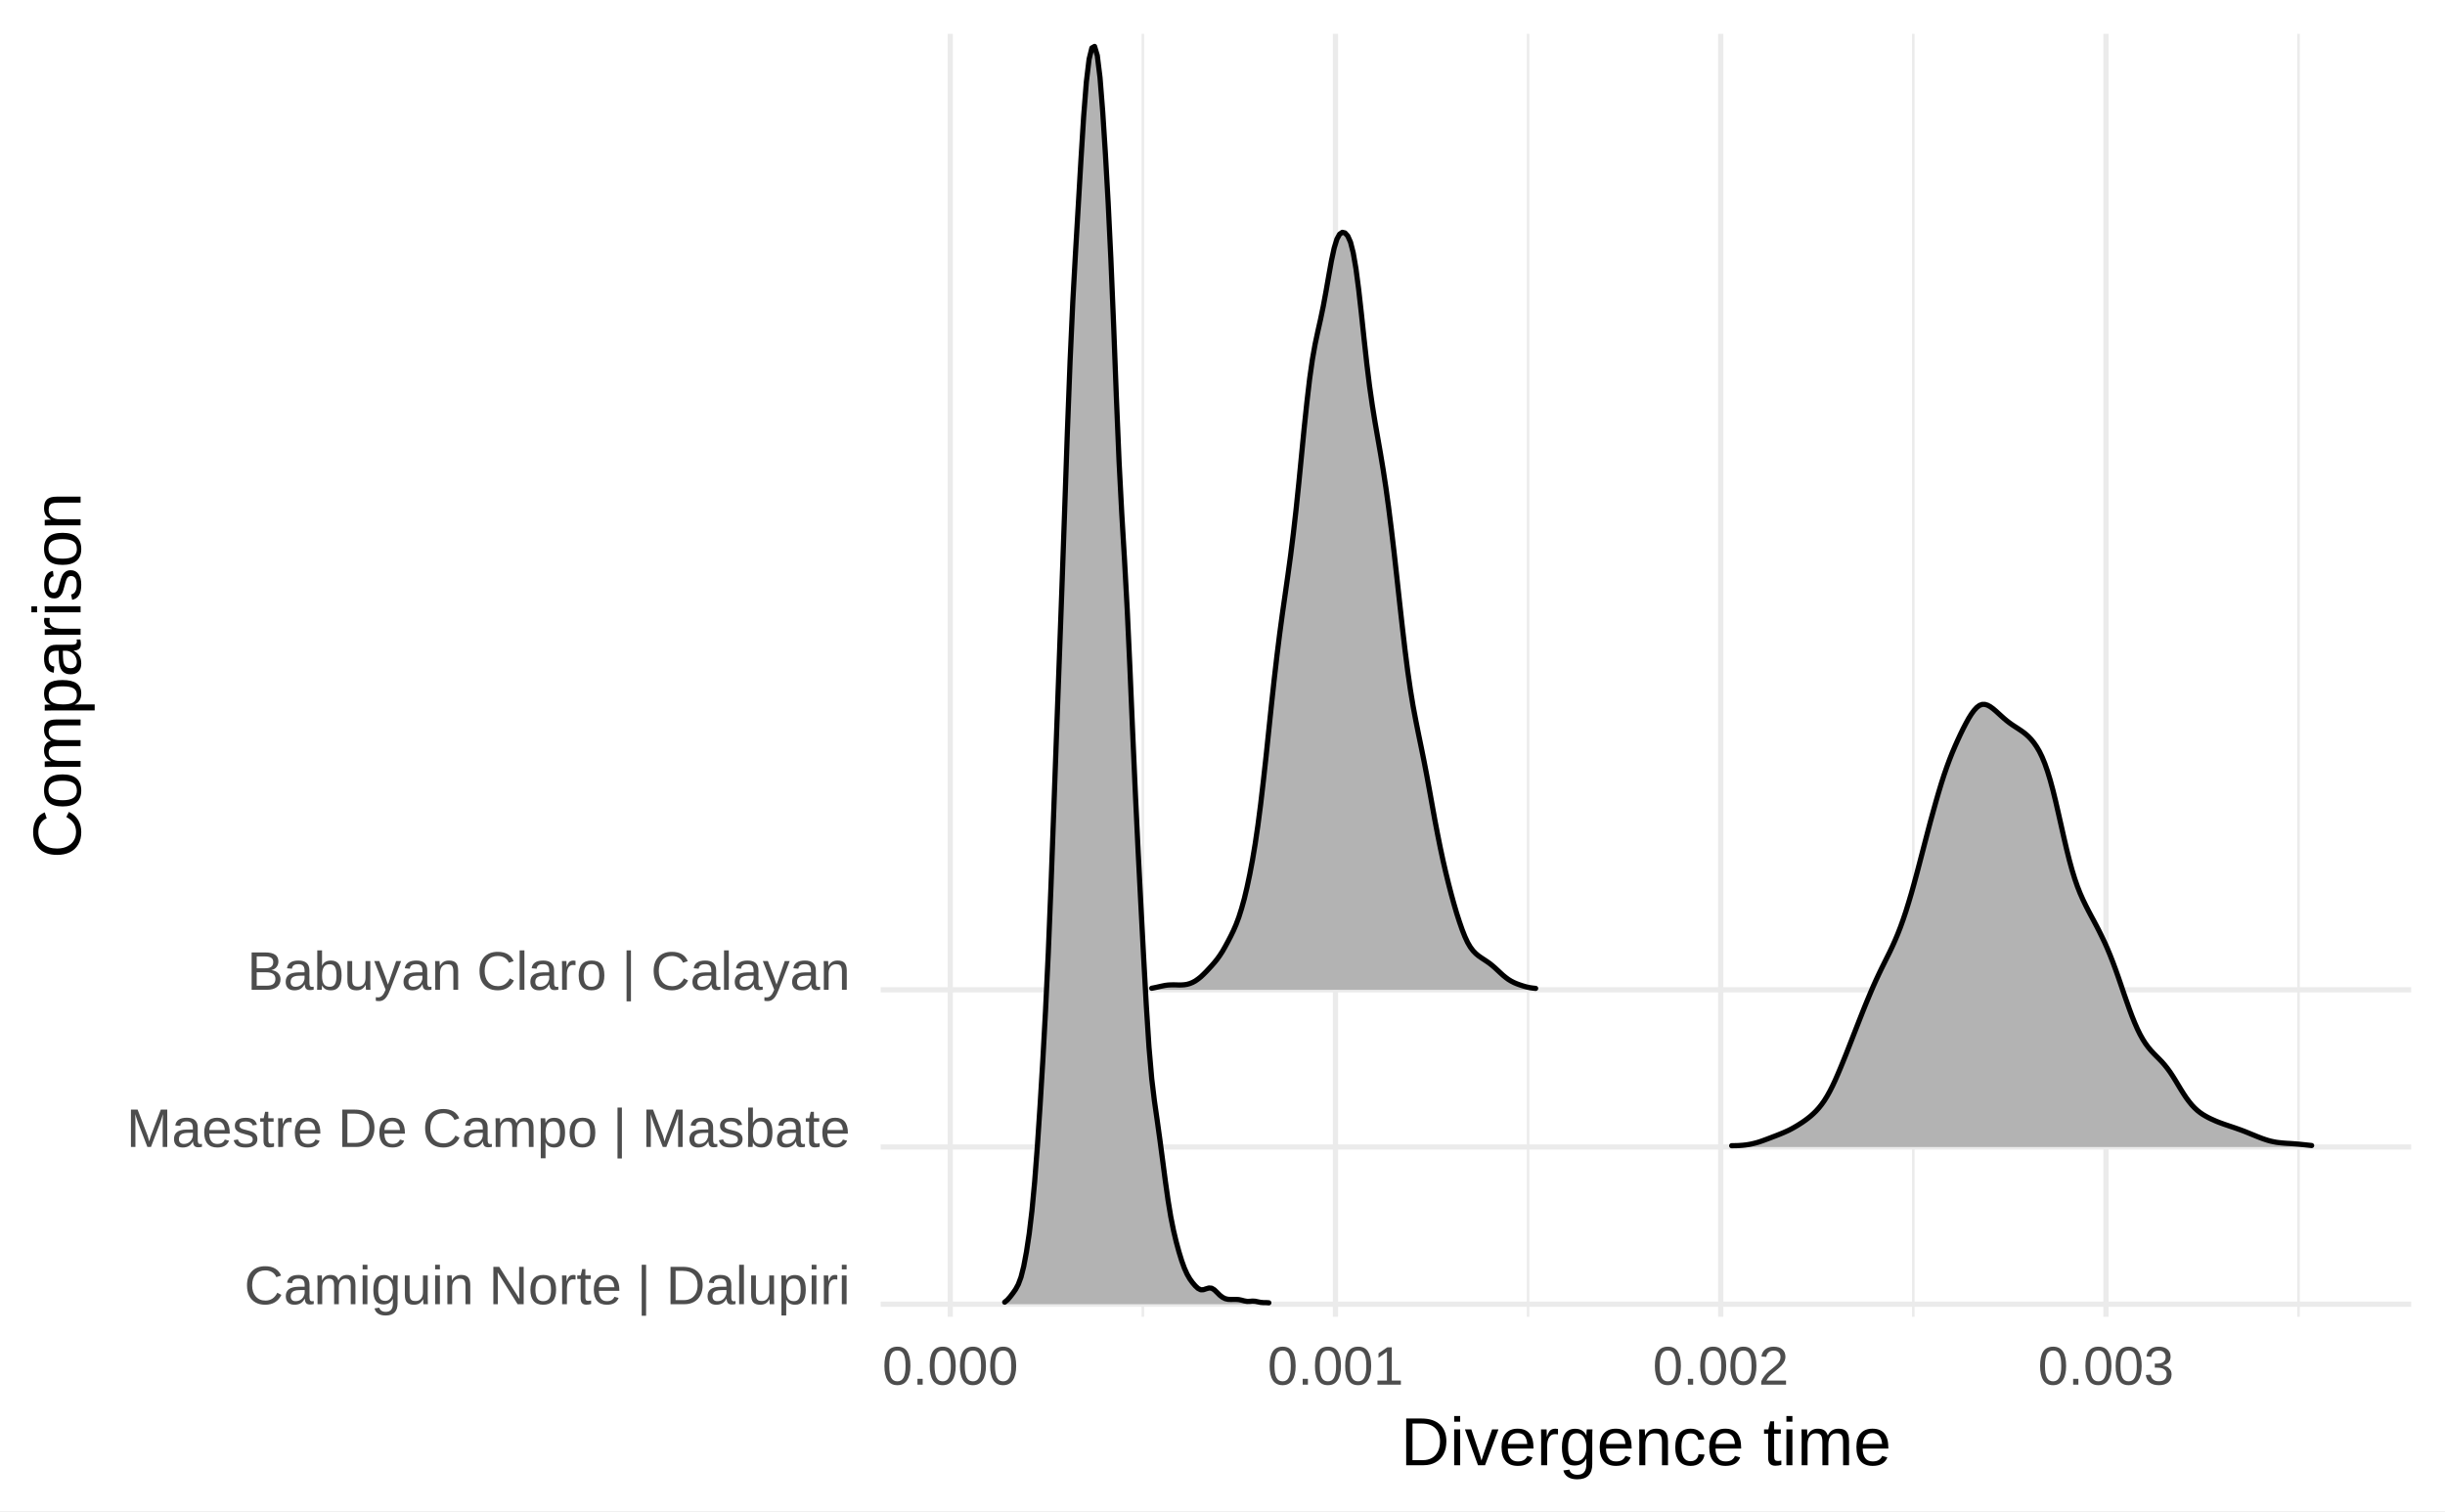
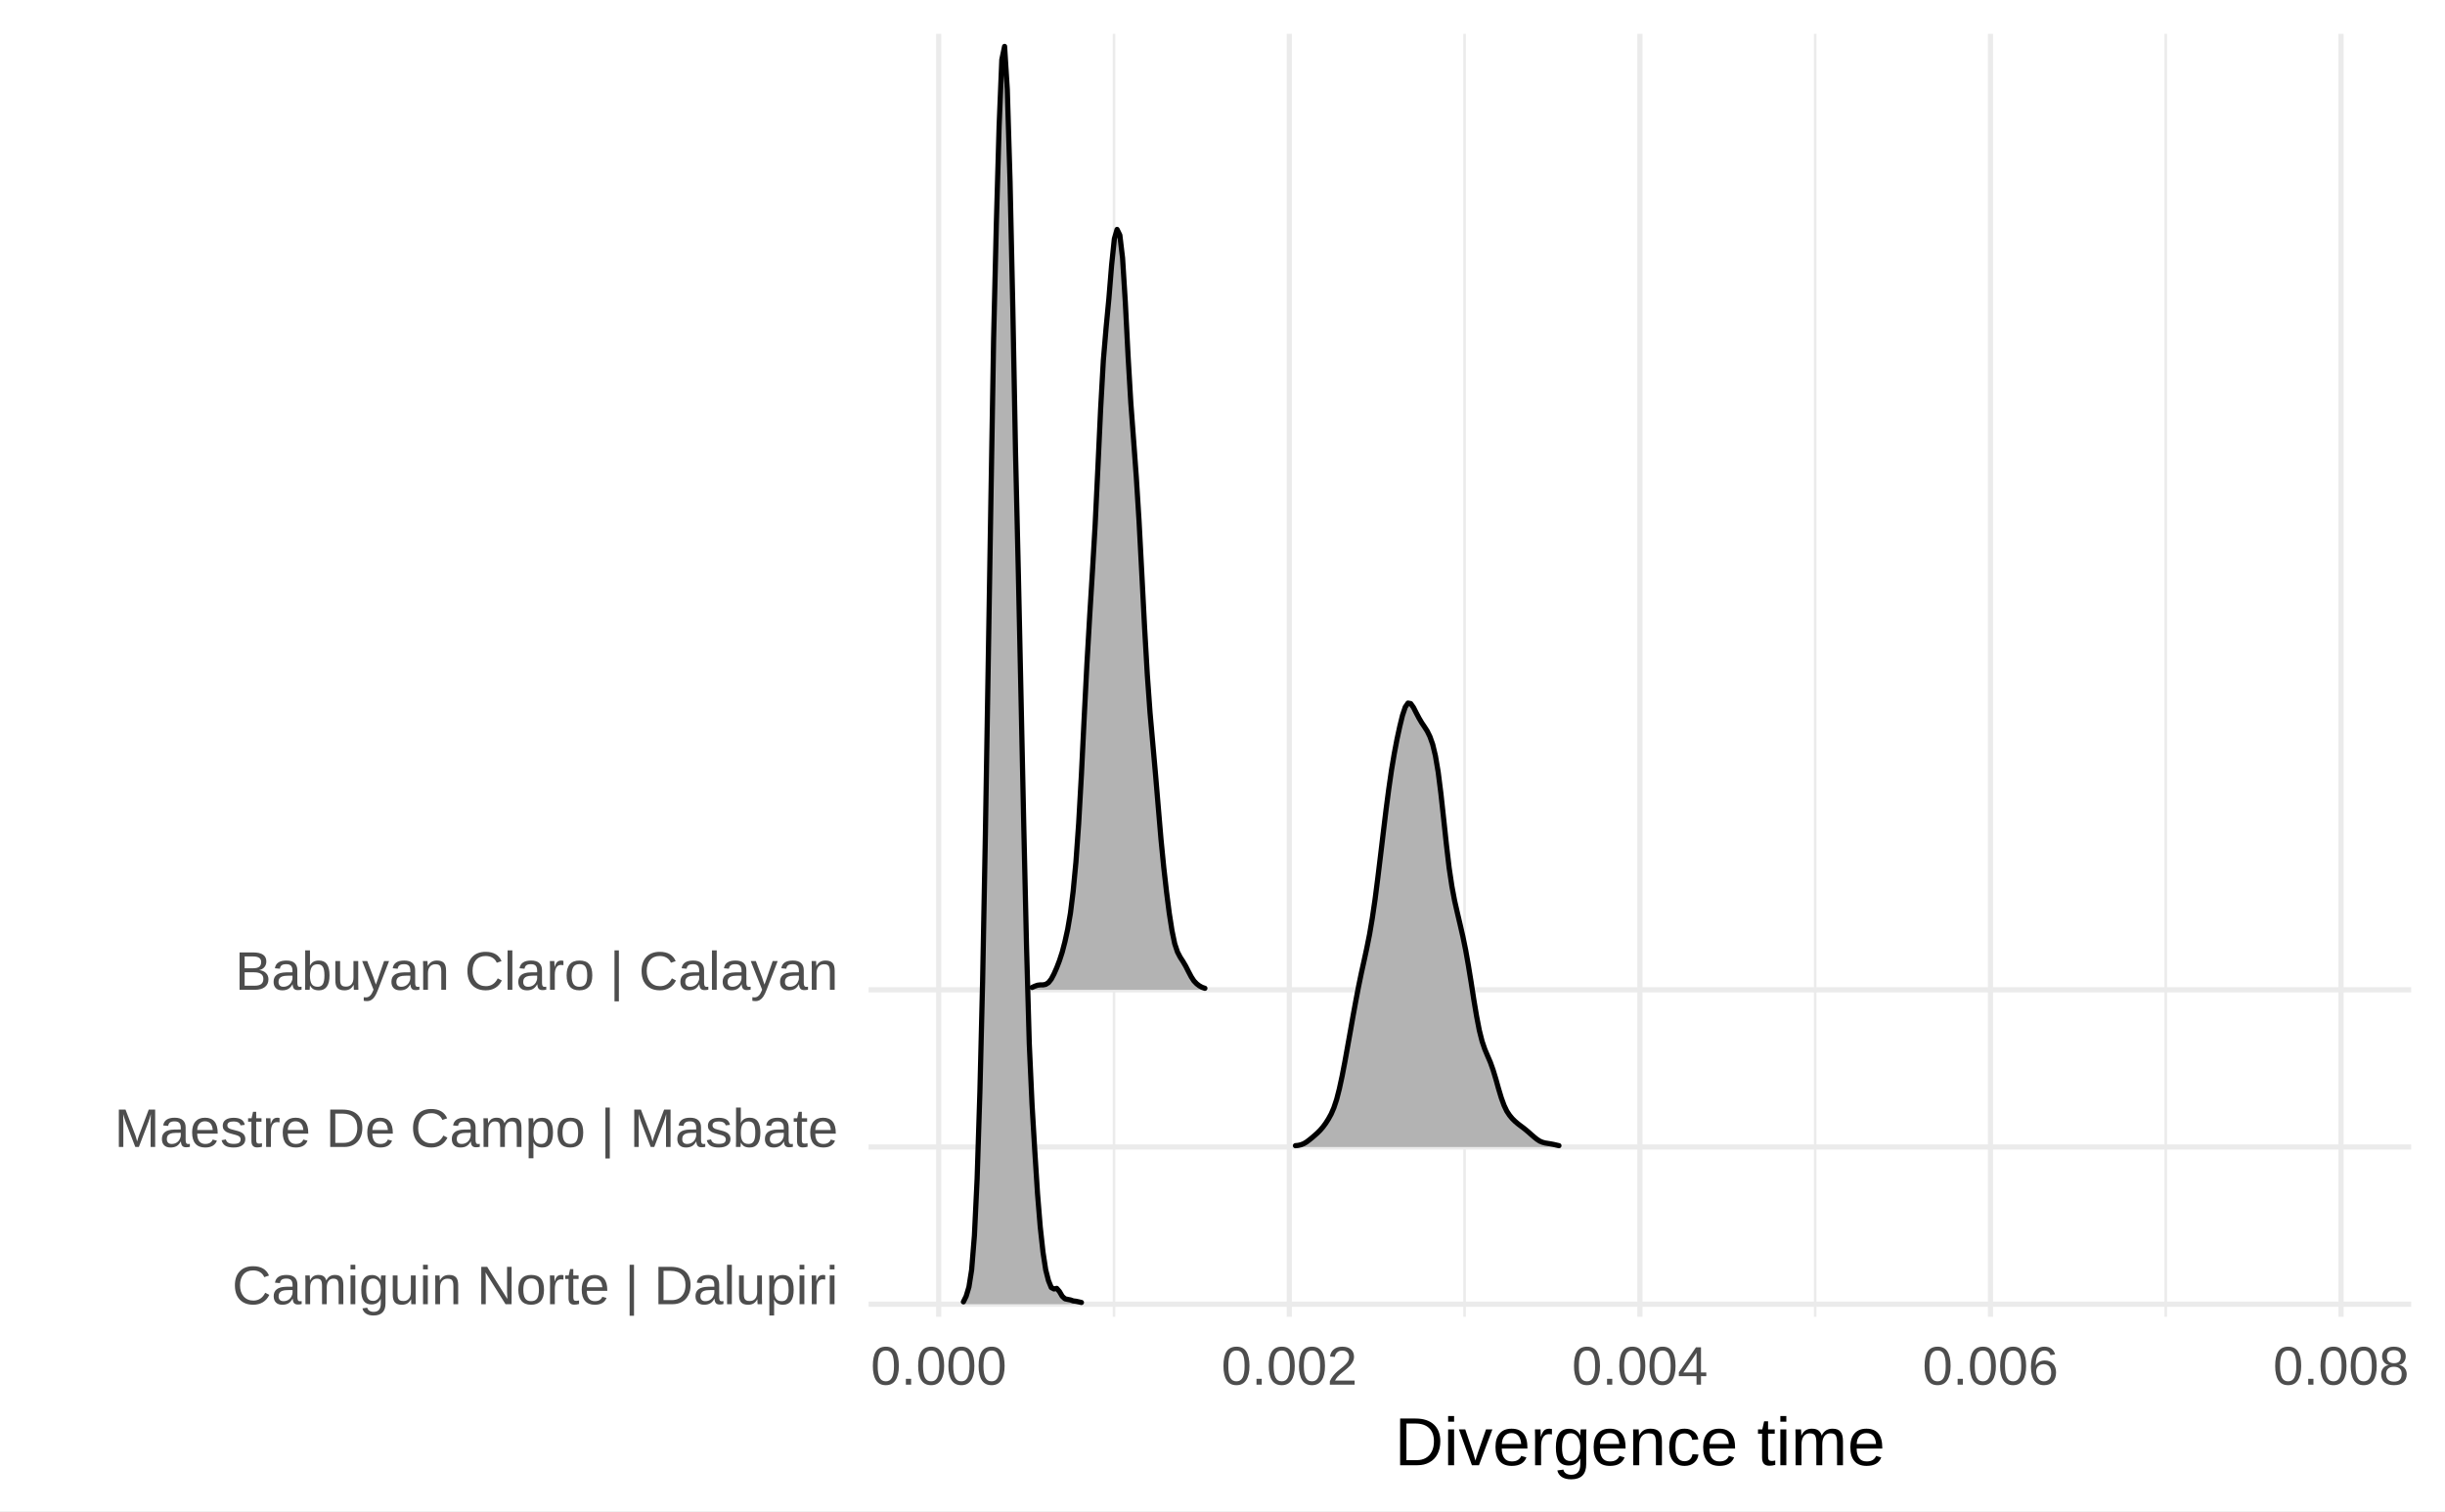
<svg xmlns="http://www.w3.org/2000/svg" viewBox="0 0 504.00 311.49">
  <defs>
    <style type="text/css">
    line, polyline, path, rect, circle {
      fill: none;
      stroke: #000000;
      stroke-linecap: round;
      stroke-linejoin: round;
      stroke-miterlimit: 10.00;
    }
  </style>
  </defs>
  <rect width="100%" height="100%" style="stroke: none; fill: #FFFFFF;" />
  <defs>
-     <clipPath id="cpMTgxLjUzOXw0OTcuMDI2fDI3MS40Mzd8Ni45NzM4NQ==">
-       <rect x="181.54" y="6.97" width="315.49" height="264.46" />
+     <clipPath id="cpMTc5LjA0OXw0OTcuMDI2fDI3MS40Mzd8Ni45NzM4NQ==">
+       <rect x="179.05" y="6.97" width="317.98" height="264.46" />
    </clipPath>
  </defs>
-   <polyline points="235.58,271.44 235.58,6.97 " style="stroke-width: 0.53; stroke: #EBEBEB; stroke-linecap: butt;" clip-path="url(#cpMTgxLjUzOXw0OTcuMDI2fDI3MS40Mzd8Ni45NzM4NQ==)" />
-   <polyline points="314.99,271.44 314.99,6.97 " style="stroke-width: 0.53; stroke: #EBEBEB; stroke-linecap: butt;" clip-path="url(#cpMTgxLjUzOXw0OTcuMDI2fDI3MS40Mzd8Ni45NzM4NQ==)" />
-   <polyline points="394.40,271.44 394.40,6.97 " style="stroke-width: 0.53; stroke: #EBEBEB; stroke-linecap: butt;" clip-path="url(#cpMTgxLjUzOXw0OTcuMDI2fDI3MS40Mzd8Ni45NzM4NQ==)" />
-   <polyline points="473.81,271.44 473.81,6.97 " style="stroke-width: 0.53; stroke: #EBEBEB; stroke-linecap: butt;" clip-path="url(#cpMTgxLjUzOXw0OTcuMDI2fDI3MS40Mzd8Ni45NzM4NQ==)" />
-   <polyline points="181.54,268.84 497.03,268.84 " style="stroke-width: 1.07; stroke: #EBEBEB; stroke-linecap: butt;" clip-path="url(#cpMTgxLjUzOXw0OTcuMDI2fDI3MS40Mzd8Ni45NzM4NQ==)" />
-   <polyline points="181.54,236.43 497.03,236.43 " style="stroke-width: 1.07; stroke: #EBEBEB; stroke-linecap: butt;" clip-path="url(#cpMTgxLjUzOXw0OTcuMDI2fDI3MS40Mzd8Ni45NzM4NQ==)" />
-   <polyline points="181.54,204.03 497.03,204.03 " style="stroke-width: 1.07; stroke: #EBEBEB; stroke-linecap: butt;" clip-path="url(#cpMTgxLjUzOXw0OTcuMDI2fDI3MS40Mzd8Ni45NzM4NQ==)" />
-   <polyline points="195.88,271.44 195.88,6.97 " style="stroke-width: 1.07; stroke: #EBEBEB; stroke-linecap: butt;" clip-path="url(#cpMTgxLjUzOXw0OTcuMDI2fDI3MS40Mzd8Ni45NzM4NQ==)" />
-   <polyline points="275.29,271.44 275.29,6.97 " style="stroke-width: 1.07; stroke: #EBEBEB; stroke-linecap: butt;" clip-path="url(#cpMTgxLjUzOXw0OTcuMDI2fDI3MS40Mzd8Ni45NzM4NQ==)" />
-   <polyline points="354.70,271.44 354.70,6.97 " style="stroke-width: 1.07; stroke: #EBEBEB; stroke-linecap: butt;" clip-path="url(#cpMTgxLjUzOXw0OTcuMDI2fDI3MS40Mzd8Ni45NzM4NQ==)" />
-   <polyline points="434.11,271.44 434.11,6.97 " style="stroke-width: 1.07; stroke: #EBEBEB; stroke-linecap: butt;" clip-path="url(#cpMTgxLjUzOXw0OTcuMDI2fDI3MS40Mzd8Ni45NzM4NQ==)" />
-   <polyline points="237.41,203.71 237.97,203.60 238.54,203.48 239.10,203.35 239.66,203.23 240.22,203.12 240.78,203.05 241.34,203.02 241.90,203.01 242.46,203.02 243.03,203.04 243.59,203.03 244.15,202.99 244.71,202.90 245.27,202.74 245.83,202.51 246.39,202.21 246.95,201.82 247.52,201.37 248.08,200.84 248.64,200.28 249.20,199.68 249.76,199.07 250.32,198.43 250.88,197.74 251.44,196.96 252.01,196.08 252.57,195.10 253.13,194.07 253.69,192.99 254.25,191.84 254.81,190.55 255.37,189.05 255.93,187.28 256.50,185.23 257.06,182.88 257.62,180.24 258.18,177.28 258.74,173.93 259.30,170.12 259.86,165.81 260.42,161.01 260.99,155.84 261.55,150.46 262.11,145.10 262.67,139.95 263.23,135.11 263.79,130.63 264.35,126.47 264.92,122.50 265.48,118.57 266.04,114.48 266.60,110.02 267.16,105.09 267.72,99.68 268.28,93.96 268.84,88.21 269.41,82.80 269.97,78.03 270.53,74.10 271.09,70.95 271.65,68.32 272.21,65.83 272.77,63.14 273.33,60.10 273.90,56.85 274.46,53.73 275.02,51.14 275.58,49.30 276.14,48.27 276.70,47.89 277.26,48.02 277.82,48.64 278.39,49.92 278.95,52.12 279.51,55.38 280.07,59.65 280.63,64.65 281.19,69.92 281.75,75.00 282.31,79.57 282.88,83.54 283.44,87.02 284.00,90.24 284.56,93.44 285.12,96.82 285.68,100.51 286.24,104.58 286.80,109.04 287.37,113.85 287.93,118.90 288.49,124.03 289.05,129.08 289.61,133.87 290.17,138.27 290.73,142.17 291.29,145.57 291.86,148.60 292.42,151.39 292.98,154.10 293.54,156.88 294.10,159.79 294.66,162.84 295.22,165.96 295.78,169.06 296.35,172.03 296.91,174.82 297.47,177.43 298.03,179.86 298.59,182.15 299.15,184.31 299.71,186.34 300.27,188.25 300.84,190.02 301.40,191.63 301.96,193.05 302.52,194.26 303.08,195.22 303.64,195.97 304.20,196.55 304.76,197.02 305.33,197.42 305.89,197.79 306.45,198.16 307.01,198.55 307.57,198.99 308.13,199.47 308.69,199.99 309.26,200.52 309.82,201.03 310.38,201.49 310.94,201.90 311.50,202.24 312.06,202.53 312.62,202.77 313.18,202.98 313.75,203.17 314.31,203.34 314.87,203.49 315.43,203.60 315.99,203.68 316.55,203.74 316.55,204.03 315.99,204.03 315.43,204.03 314.87,204.03 314.31,204.03 313.75,204.03 313.18,204.03 312.62,204.03 312.06,204.03 311.50,204.03 310.94,204.03 310.38,204.03 309.82,204.03 309.26,204.03 308.69,204.03 308.13,204.03 307.57,204.03 307.01,204.03 306.45,204.03 305.89,204.03 305.33,204.03 304.76,204.03 304.20,204.03 303.64,204.03 303.08,204.03 302.52,204.03 301.96,204.03 301.40,204.03 300.84,204.03 300.27,204.03 299.71,204.03 299.15,204.03 298.59,204.03 298.03,204.03 297.47,204.03 296.91,204.03 296.35,204.03 295.78,204.03 295.22,204.03 294.66,204.03 294.10,204.03 293.54,204.03 292.98,204.03 292.42,204.03 291.86,204.03 291.29,204.03 290.73,204.03 290.17,204.03 289.61,204.03 289.05,204.03 288.49,204.03 287.93,204.03 287.37,204.03 286.80,204.03 286.24,204.03 285.68,204.03 285.12,204.03 284.56,204.03 284.00,204.03 283.44,204.03 282.88,204.03 282.31,204.03 281.75,204.03 281.19,204.03 280.63,204.03 280.07,204.03 279.51,204.03 278.95,204.03 278.39,204.03 277.82,204.03 277.26,204.03 276.70,204.03 276.14,204.03 275.58,204.03 275.02,204.03 274.46,204.03 273.90,204.03 273.33,204.03 272.77,204.03 272.21,204.03 271.65,204.03 271.09,204.03 270.53,204.03 269.97,204.03 269.41,204.03 268.84,204.03 268.28,204.03 267.72,204.03 267.16,204.03 266.60,204.03 266.04,204.03 265.48,204.03 264.92,204.03 264.35,204.03 263.79,204.03 263.23,204.03 262.67,204.03 262.11,204.03 261.55,204.03 260.99,204.03 260.42,204.03 259.86,204.03 259.30,204.03 258.74,204.03 258.18,204.03 257.62,204.03 257.06,204.03 256.50,204.03 255.93,204.03 255.37,204.03 254.81,204.03 254.25,204.03 253.69,204.03 253.13,204.03 252.57,204.03 252.01,204.03 251.44,204.03 250.88,204.03 250.32,204.03 249.76,204.03 249.20,204.03 248.64,204.03 248.08,204.03 247.52,204.03 246.95,204.03 246.39,204.03 245.83,204.03 245.27,204.03 244.71,204.03 244.15,204.03 243.59,204.03 243.03,204.03 242.46,204.03 241.90,204.03 241.34,204.03 240.78,204.03 240.22,204.03 239.66,204.03 239.10,204.03 238.54,204.03 237.97,204.03 237.41,204.03 " style="stroke-width: 0.75; stroke: none; fill: #B3B3B3;" clip-path="url(#cpMTgxLjUzOXw0OTcuMDI2fDI3MS40Mzd8Ni45NzM4NQ==)" />
-   <polyline points="237.41,203.71 237.97,203.60 238.54,203.48 239.10,203.35 239.66,203.23 240.22,203.12 240.78,203.05 241.34,203.02 241.90,203.01 242.46,203.02 243.03,203.04 243.59,203.03 244.15,202.99 244.71,202.90 245.27,202.74 245.83,202.51 246.39,202.21 246.95,201.82 247.52,201.37 248.08,200.84 248.64,200.28 249.20,199.68 249.76,199.07 250.32,198.43 250.88,197.74 251.44,196.96 252.01,196.08 252.57,195.10 253.13,194.07 253.69,192.99 254.25,191.84 254.81,190.55 255.37,189.05 255.93,187.28 256.50,185.23 257.06,182.88 257.62,180.24 258.18,177.28 258.74,173.93 259.30,170.12 259.86,165.81 260.42,161.01 260.99,155.84 261.55,150.46 262.11,145.10 262.67,139.95 263.23,135.11 263.79,130.63 264.35,126.47 264.92,122.50 265.48,118.57 266.04,114.48 266.60,110.02 267.16,105.09 267.72,99.68 268.28,93.96 268.84,88.21 269.41,82.80 269.97,78.03 270.53,74.10 271.09,70.95 271.65,68.32 272.21,65.83 272.77,63.14 273.33,60.10 273.90,56.85 274.46,53.73 275.02,51.14 275.58,49.30 276.14,48.27 276.70,47.89 277.26,48.02 277.82,48.64 278.39,49.92 278.95,52.12 279.51,55.38 280.07,59.65 280.63,64.65 281.19,69.92 281.75,75.00 282.31,79.57 282.88,83.54 283.44,87.02 284.00,90.24 284.56,93.44 285.12,96.82 285.68,100.51 286.24,104.58 286.80,109.04 287.37,113.85 287.93,118.90 288.49,124.03 289.05,129.08 289.61,133.87 290.17,138.27 290.73,142.17 291.29,145.57 291.86,148.60 292.42,151.39 292.98,154.10 293.54,156.88 294.10,159.79 294.66,162.84 295.22,165.96 295.78,169.06 296.35,172.03 296.91,174.82 297.47,177.43 298.03,179.86 298.59,182.15 299.15,184.31 299.71,186.34 300.27,188.25 300.84,190.02 301.40,191.63 301.96,193.05 302.52,194.26 303.08,195.22 303.64,195.97 304.20,196.55 304.76,197.02 305.33,197.42 305.89,197.79 306.45,198.16 307.01,198.55 307.57,198.99 308.13,199.47 308.69,199.99 309.26,200.52 309.82,201.03 310.38,201.49 310.94,201.90 311.50,202.24 312.06,202.53 312.62,202.77 313.18,202.98 313.75,203.17 314.31,203.34 314.87,203.49 315.43,203.60 315.99,203.68 316.55,203.74 " style="stroke-width: 1.07;" clip-path="url(#cpMTgxLjUzOXw0OTcuMDI2fDI3MS40Mzd8Ni45NzM4NQ==)" />
-   <polyline points="356.96,236.17 357.52,236.16 358.09,236.15 358.65,236.12 359.21,236.08 359.77,236.02 360.33,235.94 360.89,235.84 361.45,235.71 362.01,235.57 362.58,235.40 363.14,235.21 363.70,235.01 364.26,234.80 364.82,234.59 365.38,234.37 365.94,234.16 366.50,233.94 367.07,233.71 367.63,233.48 368.19,233.23 368.75,232.97 369.31,232.68 369.87,232.37 370.43,232.04 370.99,231.69 371.56,231.32 372.12,230.93 372.68,230.51 373.24,230.06 373.80,229.56 374.36,229.01 374.92,228.39 375.48,227.69 376.05,226.89 376.61,225.99 377.17,224.99 377.73,223.89 378.29,222.69 378.85,221.41 379.41,220.08 379.97,218.71 380.54,217.30 381.10,215.87 381.66,214.44 382.22,213.00 382.78,211.57 383.34,210.14 383.90,208.72 384.46,207.32 385.03,205.94 385.59,204.60 386.15,203.30 386.71,202.05 387.27,200.85 387.83,199.68 388.39,198.55 388.95,197.42 389.52,196.28 390.08,195.09 390.64,193.84 391.20,192.51 391.76,191.07 392.32,189.51 392.88,187.84 393.44,186.03 394.01,184.12 394.57,182.11 395.13,180.04 395.69,177.91 396.25,175.76 396.81,173.60 397.37,171.46 397.93,169.34 398.50,167.27 399.06,165.26 399.62,163.33 400.18,161.48 400.74,159.74 401.30,158.12 401.86,156.60 402.42,155.18 402.99,153.84 403.55,152.58 404.11,151.37 404.67,150.22 405.23,149.14 405.79,148.12 406.35,147.22 406.92,146.44 407.48,145.83 408.04,145.41 408.60,145.20 409.16,145.20 409.72,145.37 410.28,145.68 410.84,146.09 411.41,146.57 411.97,147.08 412.53,147.59 413.09,148.09 413.65,148.56 414.21,148.99 414.77,149.39 415.33,149.76 415.90,150.13 416.46,150.50 417.02,150.89 417.58,151.33 418.14,151.83 418.70,152.42 419.26,153.11 419.82,153.92 420.39,154.89 420.95,156.04 421.51,157.40 422.07,159.00 422.63,160.84 423.19,162.91 423.75,165.20 424.31,167.65 424.88,170.16 425.44,172.65 426.00,175.05 426.56,177.29 427.12,179.33 427.68,181.15 428.24,182.76 428.80,184.18 429.37,185.46 429.93,186.62 430.49,187.72 431.05,188.78 431.61,189.82 432.17,190.88 432.73,191.97 433.29,193.11 433.86,194.30 434.42,195.57 434.98,196.92 435.54,198.35 436.10,199.86 436.66,201.44 437.22,203.07 437.78,204.72 438.35,206.35 438.91,207.93 439.47,209.43 440.03,210.82 440.59,212.10 441.15,213.24 441.71,214.24 442.27,215.12 442.84,215.89 443.40,216.56 443.96,217.16 444.52,217.73 445.08,218.29 445.64,218.87 446.20,219.51 446.76,220.21 447.33,220.99 447.89,221.84 448.45,222.74 449.01,223.67 449.57,224.60 450.13,225.49 450.69,226.33 451.26,227.09 451.82,227.78 452.38,228.37 452.94,228.89 453.50,229.33 454.06,229.72 454.62,230.05 455.18,230.36 455.75,230.64 456.31,230.89 456.87,231.14 457.43,231.36 457.99,231.57 458.55,231.77 459.11,231.96 459.67,232.15 460.24,232.34 460.80,232.53 461.36,232.73 461.92,232.93 462.48,233.14 463.04,233.36 463.60,233.59 464.16,233.82 464.73,234.05 465.29,234.28 465.85,234.50 466.41,234.71 466.97,234.90 467.53,235.08 468.09,235.23 468.65,235.35 469.22,235.46 469.78,235.53 470.34,235.59 470.90,235.64 471.46,235.68 472.02,235.71 472.58,235.75 473.14,235.79 473.71,235.84 474.27,235.89 474.83,235.95 475.39,236.01 475.95,236.07 476.51,236.13 476.51,236.43 475.95,236.43 475.39,236.43 474.83,236.43 474.27,236.43 473.71,236.43 473.14,236.43 472.58,236.43 472.02,236.43 471.46,236.43 470.90,236.43 470.34,236.43 469.78,236.43 469.22,236.43 468.65,236.43 468.09,236.43 467.53,236.43 466.97,236.43 466.41,236.43 465.85,236.43 465.29,236.43 464.73,236.43 464.16,236.43 463.60,236.43 463.04,236.43 462.48,236.43 461.92,236.43 461.36,236.43 460.80,236.43 460.24,236.43 459.67,236.43 459.11,236.43 458.55,236.43 457.99,236.43 457.43,236.43 456.87,236.43 456.31,236.43 455.75,236.43 455.18,236.43 454.62,236.43 454.06,236.43 453.50,236.43 452.94,236.43 452.38,236.43 451.82,236.43 451.26,236.43 450.69,236.43 450.13,236.43 449.57,236.43 449.01,236.43 448.45,236.43 447.89,236.43 447.33,236.43 446.76,236.43 446.20,236.43 445.64,236.43 445.08,236.43 444.52,236.43 443.96,236.43 443.40,236.43 442.84,236.43 442.27,236.43 441.71,236.43 441.15,236.43 440.59,236.43 440.03,236.43 439.47,236.43 438.91,236.43 438.35,236.43 437.78,236.43 437.22,236.43 436.66,236.43 436.10,236.43 435.54,236.43 434.98,236.43 434.42,236.43 433.86,236.43 433.29,236.43 432.73,236.43 432.17,236.43 431.61,236.43 431.05,236.43 430.49,236.43 429.93,236.43 429.37,236.43 428.80,236.43 428.24,236.43 427.68,236.43 427.12,236.43 426.56,236.43 426.00,236.43 425.44,236.43 424.88,236.43 424.31,236.43 423.75,236.43 423.19,236.43 422.63,236.43 422.07,236.43 421.51,236.43 420.95,236.43 420.39,236.43 419.82,236.43 419.26,236.43 418.70,236.43 418.14,236.43 417.58,236.43 417.02,236.43 416.46,236.43 415.90,236.43 415.33,236.43 414.77,236.43 414.21,236.43 413.65,236.43 413.09,236.43 412.53,236.43 411.97,236.43 411.41,236.43 410.84,236.43 410.28,236.43 409.72,236.43 409.16,236.43 408.60,236.43 408.04,236.43 407.48,236.43 406.92,236.43 406.35,236.43 405.79,236.43 405.23,236.43 404.67,236.43 404.11,236.43 403.55,236.43 402.99,236.43 402.42,236.43 401.86,236.43 401.30,236.43 400.74,236.43 400.18,236.43 399.62,236.43 399.06,236.43 398.50,236.43 397.93,236.43 397.37,236.43 396.81,236.43 396.25,236.43 395.69,236.43 395.13,236.43 394.57,236.43 394.01,236.43 393.44,236.43 392.88,236.43 392.32,236.43 391.76,236.43 391.20,236.43 390.64,236.43 390.08,236.43 389.52,236.43 388.95,236.43 388.39,236.43 387.83,236.43 387.27,236.43 386.71,236.43 386.15,236.43 385.59,236.43 385.03,236.43 384.46,236.43 383.90,236.43 383.34,236.43 382.78,236.43 382.22,236.43 381.66,236.43 381.10,236.43 380.54,236.43 379.97,236.43 379.41,236.43 378.85,236.43 378.29,236.43 377.73,236.43 377.17,236.43 376.61,236.43 376.05,236.43 375.48,236.43 374.92,236.43 374.36,236.43 373.80,236.43 373.24,236.43 372.68,236.43 372.12,236.43 371.56,236.43 370.99,236.43 370.43,236.43 369.87,236.43 369.31,236.43 368.75,236.43 368.19,236.43 367.63,236.43 367.07,236.43 366.50,236.43 365.94,236.43 365.38,236.43 364.82,236.43 364.26,236.43 363.70,236.43 363.14,236.43 362.58,236.43 362.01,236.43 361.45,236.43 360.89,236.43 360.33,236.43 359.77,236.43 359.21,236.43 358.65,236.43 358.09,236.43 357.52,236.43 356.96,236.43 " style="stroke-width: 0.75; stroke: none; fill: #B3B3B3;" clip-path="url(#cpMTgxLjUzOXw0OTcuMDI2fDI3MS40Mzd8Ni45NzM4NQ==)" />
-   <polyline points="356.96,236.17 357.52,236.16 358.09,236.15 358.65,236.12 359.21,236.08 359.77,236.02 360.33,235.94 360.89,235.84 361.45,235.71 362.01,235.57 362.58,235.40 363.14,235.21 363.70,235.01 364.26,234.80 364.82,234.59 365.38,234.37 365.94,234.16 366.50,233.94 367.07,233.71 367.63,233.48 368.19,233.23 368.75,232.97 369.31,232.68 369.87,232.37 370.43,232.04 370.99,231.69 371.56,231.32 372.12,230.93 372.68,230.51 373.24,230.06 373.80,229.56 374.36,229.01 374.92,228.39 375.48,227.69 376.05,226.89 376.61,225.99 377.17,224.99 377.73,223.89 378.29,222.69 378.85,221.41 379.41,220.08 379.97,218.71 380.54,217.30 381.10,215.87 381.66,214.44 382.22,213.00 382.78,211.57 383.34,210.14 383.90,208.72 384.46,207.32 385.03,205.94 385.59,204.60 386.15,203.30 386.71,202.05 387.27,200.85 387.83,199.68 388.39,198.55 388.95,197.42 389.52,196.28 390.08,195.09 390.64,193.84 391.20,192.51 391.76,191.07 392.32,189.51 392.88,187.84 393.44,186.03 394.01,184.12 394.57,182.11 395.13,180.04 395.69,177.91 396.25,175.76 396.81,173.60 397.37,171.46 397.93,169.34 398.50,167.27 399.06,165.26 399.62,163.33 400.18,161.48 400.74,159.74 401.30,158.12 401.86,156.60 402.42,155.18 402.99,153.84 403.55,152.58 404.11,151.37 404.67,150.22 405.23,149.14 405.79,148.12 406.35,147.22 406.92,146.44 407.48,145.83 408.04,145.41 408.60,145.20 409.16,145.20 409.72,145.37 410.28,145.68 410.84,146.09 411.41,146.57 411.97,147.08 412.53,147.59 413.09,148.09 413.65,148.56 414.21,148.99 414.77,149.39 415.33,149.76 415.90,150.13 416.46,150.50 417.02,150.89 417.58,151.33 418.14,151.83 418.70,152.42 419.26,153.11 419.82,153.92 420.39,154.89 420.95,156.04 421.51,157.40 422.07,159.00 422.63,160.84 423.19,162.91 423.75,165.20 424.31,167.65 424.88,170.16 425.44,172.65 426.00,175.05 426.56,177.29 427.12,179.33 427.68,181.15 428.24,182.76 428.80,184.18 429.37,185.46 429.93,186.62 430.49,187.72 431.05,188.78 431.61,189.82 432.17,190.88 432.73,191.97 433.29,193.11 433.86,194.30 434.42,195.57 434.98,196.92 435.54,198.35 436.10,199.86 436.66,201.44 437.22,203.07 437.78,204.72 438.35,206.35 438.91,207.93 439.47,209.43 440.03,210.82 440.59,212.10 441.15,213.24 441.71,214.24 442.27,215.12 442.84,215.89 443.40,216.56 443.96,217.16 444.52,217.73 445.08,218.29 445.64,218.87 446.20,219.51 446.76,220.21 447.33,220.99 447.89,221.84 448.45,222.74 449.01,223.67 449.57,224.60 450.13,225.49 450.69,226.33 451.26,227.09 451.82,227.78 452.38,228.37 452.94,228.89 453.50,229.33 454.06,229.72 454.62,230.05 455.18,230.36 455.75,230.64 456.31,230.89 456.87,231.14 457.43,231.36 457.99,231.57 458.55,231.77 459.11,231.96 459.67,232.15 460.24,232.34 460.80,232.53 461.36,232.73 461.92,232.93 462.48,233.14 463.04,233.36 463.60,233.59 464.16,233.82 464.73,234.05 465.29,234.28 465.85,234.50 466.41,234.71 466.97,234.90 467.53,235.08 468.09,235.23 468.65,235.35 469.22,235.46 469.78,235.53 470.34,235.59 470.90,235.64 471.46,235.68 472.02,235.71 472.58,235.75 473.14,235.79 473.71,235.84 474.27,235.89 474.83,235.95 475.39,236.01 475.95,236.07 476.51,236.13 " style="stroke-width: 1.07;" clip-path="url(#cpMTgxLjUzOXw0OTcuMDI2fDI3MS40Mzd8Ni45NzM4NQ==)" />
-   <polyline points="207.10,268.42 207.67,267.95 208.23,267.31 208.79,266.58 209.35,265.78 209.91,264.75 210.47,263.24 211.03,261.02 211.59,258.04 212.16,254.28 212.72,249.57 213.28,243.60 213.84,236.26 214.40,227.84 214.96,218.62 215.52,208.36 216.09,196.40 216.65,182.52 217.21,167.29 217.77,151.81 218.33,136.64 218.89,121.41 219.45,105.51 220.01,89.33 220.58,74.48 221.14,62.23 221.70,52.09 222.26,42.57 222.82,32.99 223.38,24.01 223.94,16.86 224.50,12.21 225.07,9.89 225.63,9.57 226.19,11.44 226.75,15.98 227.31,23.06 227.87,31.83 228.43,41.76 228.99,53.35 229.56,67.07 230.12,81.80 230.68,95.17 231.24,105.94 231.80,115.37 232.36,125.65 232.92,137.77 233.48,150.95 234.05,163.75 234.61,175.46 235.17,186.39 235.73,197.06 236.29,207.21 236.85,215.88 237.41,222.33 237.97,226.97 238.54,230.94 239.10,234.97 239.66,239.20 240.22,243.46 240.78,247.42 241.34,250.82 241.90,253.62 242.46,255.98 243.03,258.07 243.59,259.89 244.15,261.43 244.71,262.67 245.27,263.64 245.83,264.41 246.39,265.06 246.95,265.58 247.52,265.87 248.08,265.85 248.64,265.66 249.20,265.50 249.76,265.54 250.32,265.88 250.88,266.42 251.44,266.98 252.01,267.42 252.57,267.70 253.13,267.83 253.69,267.86 254.25,267.85 254.81,267.85 255.37,267.89 255.93,268.01 256.50,268.16 257.06,268.26 257.62,268.25 258.18,268.20 258.74,268.23 259.30,268.35 259.86,268.46 260.42,268.51 260.99,268.51 261.55,268.55 261.55,268.84 260.99,268.84 260.42,268.84 259.86,268.84 259.30,268.84 258.74,268.84 258.18,268.84 257.62,268.84 257.06,268.84 256.50,268.84 255.93,268.84 255.37,268.84 254.81,268.84 254.25,268.84 253.69,268.84 253.13,268.84 252.57,268.84 252.01,268.84 251.44,268.84 250.88,268.84 250.32,268.84 249.76,268.84 249.20,268.84 248.64,268.84 248.08,268.84 247.52,268.84 246.95,268.84 246.39,268.84 245.83,268.84 245.27,268.84 244.71,268.84 244.15,268.84 243.59,268.84 243.03,268.84 242.46,268.84 241.90,268.84 241.34,268.84 240.78,268.84 240.22,268.84 239.66,268.84 239.10,268.84 238.54,268.84 237.97,268.84 237.41,268.84 236.85,268.84 236.29,268.84 235.73,268.84 235.17,268.84 234.61,268.84 234.05,268.84 233.48,268.84 232.92,268.84 232.36,268.84 231.80,268.84 231.24,268.84 230.68,268.84 230.12,268.84 229.56,268.84 228.99,268.84 228.43,268.84 227.87,268.84 227.31,268.84 226.75,268.84 226.19,268.84 225.63,268.84 225.07,268.84 224.50,268.84 223.94,268.84 223.38,268.84 222.82,268.84 222.26,268.84 221.70,268.84 221.14,268.84 220.58,268.84 220.01,268.84 219.45,268.84 218.89,268.84 218.33,268.84 217.77,268.84 217.21,268.84 216.65,268.84 216.09,268.84 215.52,268.84 214.96,268.84 214.40,268.84 213.84,268.84 213.28,268.84 212.72,268.84 212.16,268.84 211.59,268.84 211.03,268.84 210.47,268.84 209.91,268.84 209.35,268.84 208.79,268.84 208.23,268.84 207.67,268.84 207.10,268.84 " style="stroke-width: 0.75; stroke: none; fill: #B3B3B3;" clip-path="url(#cpMTgxLjUzOXw0OTcuMDI2fDI3MS40Mzd8Ni45NzM4NQ==)" />
-   <polyline points="207.10,268.42 207.67,267.95 208.23,267.31 208.79,266.58 209.35,265.78 209.91,264.75 210.47,263.24 211.03,261.02 211.59,258.04 212.16,254.28 212.72,249.57 213.28,243.60 213.84,236.26 214.40,227.84 214.96,218.62 215.52,208.36 216.09,196.40 216.65,182.52 217.21,167.29 217.77,151.81 218.33,136.64 218.89,121.41 219.45,105.51 220.01,89.33 220.58,74.48 221.14,62.23 221.70,52.09 222.26,42.57 222.82,32.99 223.38,24.01 223.94,16.86 224.50,12.21 225.07,9.89 225.63,9.57 226.19,11.44 226.75,15.98 227.31,23.06 227.87,31.83 228.43,41.76 228.99,53.35 229.56,67.07 230.12,81.80 230.68,95.17 231.24,105.94 231.80,115.37 232.36,125.65 232.92,137.77 233.48,150.95 234.05,163.75 234.61,175.46 235.17,186.39 235.73,197.06 236.29,207.21 236.85,215.88 237.41,222.33 237.97,226.97 238.54,230.94 239.10,234.97 239.66,239.20 240.22,243.46 240.78,247.42 241.34,250.82 241.90,253.62 242.46,255.98 243.03,258.07 243.59,259.89 244.15,261.43 244.71,262.67 245.27,263.64 245.83,264.41 246.39,265.06 246.95,265.58 247.52,265.87 248.08,265.85 248.64,265.66 249.20,265.50 249.76,265.54 250.32,265.88 250.88,266.42 251.44,266.98 252.01,267.42 252.57,267.70 253.13,267.83 253.69,267.86 254.25,267.85 254.81,267.85 255.37,267.89 255.93,268.01 256.50,268.16 257.06,268.26 257.62,268.25 258.18,268.20 258.74,268.23 259.30,268.35 259.86,268.46 260.42,268.51 260.99,268.51 261.55,268.55 " style="stroke-width: 1.07;" clip-path="url(#cpMTgxLjUzOXw0OTcuMDI2fDI3MS40Mzd8Ni45NzM4NQ==)" />
+   <polyline points="229.64,271.44 229.64,6.97 " style="stroke-width: 0.53; stroke: #EBEBEB; stroke-linecap: butt;" clip-path="url(#cpMTc5LjA0OXw0OTcuMDI2fDI3MS40Mzd8Ni45NzM4NQ==)" />
+   <polyline points="301.90,271.44 301.90,6.97 " style="stroke-width: 0.53; stroke: #EBEBEB; stroke-linecap: butt;" clip-path="url(#cpMTc5LjA0OXw0OTcuMDI2fDI3MS40Mzd8Ni45NzM4NQ==)" />
+   <polyline points="374.17,271.44 374.17,6.97 " style="stroke-width: 0.53; stroke: #EBEBEB; stroke-linecap: butt;" clip-path="url(#cpMTc5LjA0OXw0OTcuMDI2fDI3MS40Mzd8Ni45NzM4NQ==)" />
+   <polyline points="446.44,271.44 446.44,6.97 " style="stroke-width: 0.53; stroke: #EBEBEB; stroke-linecap: butt;" clip-path="url(#cpMTc5LjA0OXw0OTcuMDI2fDI3MS40Mzd8Ni45NzM4NQ==)" />
+   <polyline points="179.05,268.84 497.03,268.84 " style="stroke-width: 1.07; stroke: #EBEBEB; stroke-linecap: butt;" clip-path="url(#cpMTc5LjA0OXw0OTcuMDI2fDI3MS40Mzd8Ni45NzM4NQ==)" />
+   <polyline points="179.05,236.43 497.03,236.43 " style="stroke-width: 1.07; stroke: #EBEBEB; stroke-linecap: butt;" clip-path="url(#cpMTc5LjA0OXw0OTcuMDI2fDI3MS40Mzd8Ni45NzM4NQ==)" />
+   <polyline points="179.05,204.03 497.03,204.03 " style="stroke-width: 1.07; stroke: #EBEBEB; stroke-linecap: butt;" clip-path="url(#cpMTc5LjA0OXw0OTcuMDI2fDI3MS40Mzd8Ni45NzM4NQ==)" />
+   <polyline points="193.50,271.44 193.50,6.97 " style="stroke-width: 1.07; stroke: #EBEBEB; stroke-linecap: butt;" clip-path="url(#cpMTc5LjA0OXw0OTcuMDI2fDI3MS40Mzd8Ni45NzM4NQ==)" />
+   <polyline points="265.77,271.44 265.77,6.97 " style="stroke-width: 1.07; stroke: #EBEBEB; stroke-linecap: butt;" clip-path="url(#cpMTc5LjA0OXw0OTcuMDI2fDI3MS40Mzd8Ni45NzM4NQ==)" />
+   <polyline points="338.04,271.44 338.04,6.97 " style="stroke-width: 1.07; stroke: #EBEBEB; stroke-linecap: butt;" clip-path="url(#cpMTc5LjA0OXw0OTcuMDI2fDI3MS40Mzd8Ni45NzM4NQ==)" />
+   <polyline points="410.31,271.44 410.31,6.97 " style="stroke-width: 1.07; stroke: #EBEBEB; stroke-linecap: butt;" clip-path="url(#cpMTc5LjA0OXw0OTcuMDI2fDI3MS40Mzd8Ni45NzM4NQ==)" />
+   <polyline points="482.57,271.44 482.57,6.97 " style="stroke-width: 1.07; stroke: #EBEBEB; stroke-linecap: butt;" clip-path="url(#cpMTc5LjA0OXw0OTcuMDI2fDI3MS40Mzd8Ni45NzM4NQ==)" />
+   <polyline points="212.74,203.55 213.30,203.29 213.87,203.09 214.43,203.02 215.00,203.02 215.56,202.91 216.13,202.55 216.70,201.83 217.26,200.77 217.83,199.48 218.39,198.02 218.96,196.27 219.52,194.12 220.09,191.53 220.66,188.20 221.22,183.67 221.79,177.66 222.35,169.76 222.92,159.64 223.48,148.12 224.05,136.92 224.62,127.05 225.18,117.96 225.75,108.15 226.31,96.52 226.88,84.26 227.44,74.27 228.01,67.52 228.58,61.54 229.14,54.68 229.71,49.23 230.27,47.29 230.84,48.47 231.40,53.18 231.97,62.34 232.54,73.48 233.10,83.02 233.67,90.65 234.23,98.33 234.80,107.44 235.36,118.10 235.93,129.19 236.50,139.07 237.06,146.88 237.63,153.28 238.19,159.60 238.76,166.37 239.32,172.98 239.89,178.79 240.46,183.82 241.02,188.19 241.59,191.84 242.15,194.53 242.72,196.24 243.28,197.31 243.85,198.19 244.42,199.16 244.98,200.26 245.55,201.34 246.11,202.20 246.68,202.79 247.24,203.22 247.81,203.53 248.37,203.72 248.37,204.03 247.81,204.03 247.24,204.03 246.68,204.03 246.11,204.03 245.55,204.03 244.98,204.03 244.42,204.03 243.85,204.03 243.28,204.03 242.72,204.03 242.15,204.03 241.59,204.03 241.02,204.03 240.46,204.03 239.89,204.03 239.32,204.03 238.76,204.03 238.19,204.03 237.63,204.03 237.06,204.03 236.50,204.03 235.93,204.03 235.36,204.03 234.80,204.03 234.23,204.03 233.67,204.03 233.10,204.03 232.54,204.03 231.97,204.03 231.40,204.03 230.84,204.03 230.27,204.03 229.71,204.03 229.14,204.03 228.58,204.03 228.01,204.03 227.44,204.03 226.88,204.03 226.31,204.03 225.75,204.03 225.18,204.03 224.62,204.03 224.05,204.03 223.48,204.03 222.92,204.03 222.35,204.03 221.79,204.03 221.22,204.03 220.66,204.03 220.09,204.03 219.52,204.03 218.96,204.03 218.39,204.03 217.83,204.03 217.26,204.03 216.70,204.03 216.13,204.03 215.56,204.03 215.00,204.03 214.43,204.03 213.87,204.03 213.30,204.03 212.74,204.03 " style="stroke-width: 0.75; stroke: none; fill: #B3B3B3;" clip-path="url(#cpMTc5LjA0OXw0OTcuMDI2fDI3MS40Mzd8Ni45NzM4NQ==)" />
+   <polyline points="212.74,203.55 213.30,203.29 213.87,203.09 214.43,203.02 215.00,203.02 215.56,202.91 216.13,202.55 216.70,201.83 217.26,200.77 217.83,199.48 218.39,198.02 218.96,196.27 219.52,194.12 220.09,191.53 220.66,188.20 221.22,183.67 221.79,177.66 222.35,169.76 222.92,159.64 223.48,148.12 224.05,136.92 224.62,127.05 225.18,117.96 225.75,108.15 226.31,96.52 226.88,84.26 227.44,74.27 228.01,67.52 228.58,61.54 229.14,54.68 229.71,49.23 230.27,47.29 230.84,48.47 231.40,53.18 231.97,62.34 232.54,73.48 233.10,83.02 233.67,90.65 234.23,98.33 234.80,107.44 235.36,118.10 235.93,129.19 236.50,139.07 237.06,146.88 237.63,153.28 238.19,159.60 238.76,166.37 239.32,172.98 239.89,178.79 240.46,183.82 241.02,188.19 241.59,191.84 242.15,194.53 242.72,196.24 243.28,197.31 243.85,198.19 244.42,199.16 244.98,200.26 245.55,201.34 246.11,202.20 246.68,202.79 247.24,203.22 247.81,203.53 248.37,203.72 " style="stroke-width: 1.07;" clip-path="url(#cpMTc5LjA0OXw0OTcuMDI2fDI3MS40Mzd8Ni45NzM4NQ==)" />
+   <polyline points="267.04,236.16 267.61,236.10 268.17,235.97 268.74,235.75 269.31,235.41 269.87,234.99 270.44,234.53 271.00,234.05 271.57,233.54 272.13,232.98 272.70,232.32 273.27,231.55 273.83,230.67 274.40,229.64 274.96,228.34 275.53,226.63 276.09,224.44 276.66,221.81 277.23,218.85 277.79,215.73 278.36,212.55 278.92,209.38 279.49,206.28 280.05,203.34 280.62,200.59 281.19,198.01 281.75,195.42 282.32,192.57 282.88,189.26 283.45,185.38 284.01,181.01 284.58,176.33 285.15,171.57 285.71,166.94 286.28,162.60 286.84,158.72 287.41,155.34 287.97,152.39 288.54,149.76 289.10,147.47 289.67,145.76 290.24,144.93 290.80,145.04 291.37,145.84 291.93,146.94 292.50,148.02 293.06,148.97 293.63,149.81 294.20,150.70 294.76,151.84 295.33,153.45 295.89,155.79 296.46,159.14 297.02,163.57 297.59,168.80 298.16,174.14 298.72,178.90 299.29,182.71 299.85,185.69 300.42,188.19 300.98,190.56 301.55,193.05 302.12,195.82 302.68,198.98 303.25,202.47 303.81,206.08 304.38,209.48 304.94,212.38 305.51,214.64 306.08,216.31 306.64,217.64 307.21,218.96 307.77,220.53 308.34,222.40 308.90,224.41 309.47,226.30 310.04,227.86 310.60,229.04 311.17,229.90 311.73,230.58 312.30,231.14 312.86,231.62 313.43,232.06 314.00,232.48 314.56,232.93 315.13,233.41 315.69,233.91 316.26,234.40 316.82,234.85 317.39,235.22 317.96,235.46 318.52,235.61 319.09,235.70 319.65,235.79 320.22,235.90 320.78,236.03 321.35,236.16 321.35,236.43 320.78,236.43 320.22,236.43 319.65,236.43 319.09,236.43 318.52,236.43 317.96,236.43 317.39,236.43 316.82,236.43 316.26,236.43 315.69,236.43 315.13,236.43 314.56,236.43 314.00,236.43 313.43,236.43 312.86,236.43 312.30,236.43 311.73,236.43 311.17,236.43 310.60,236.43 310.04,236.43 309.47,236.43 308.90,236.43 308.34,236.43 307.77,236.43 307.21,236.43 306.64,236.43 306.08,236.43 305.51,236.43 304.94,236.43 304.38,236.43 303.81,236.43 303.25,236.43 302.68,236.43 302.12,236.43 301.55,236.43 300.98,236.43 300.42,236.43 299.85,236.43 299.29,236.43 298.72,236.43 298.16,236.43 297.59,236.43 297.02,236.43 296.46,236.43 295.89,236.43 295.33,236.43 294.76,236.43 294.20,236.43 293.63,236.43 293.06,236.43 292.50,236.43 291.93,236.43 291.37,236.43 290.80,236.43 290.24,236.43 289.67,236.43 289.10,236.43 288.54,236.43 287.97,236.43 287.41,236.43 286.84,236.43 286.28,236.43 285.71,236.43 285.15,236.43 284.58,236.43 284.01,236.43 283.45,236.43 282.88,236.43 282.32,236.43 281.75,236.43 281.19,236.43 280.62,236.43 280.05,236.43 279.49,236.43 278.92,236.43 278.36,236.43 277.79,236.43 277.23,236.43 276.66,236.43 276.09,236.43 275.53,236.43 274.96,236.43 274.40,236.43 273.83,236.43 273.27,236.43 272.70,236.43 272.13,236.43 271.57,236.43 271.00,236.43 270.44,236.43 269.87,236.43 269.31,236.43 268.74,236.43 268.17,236.43 267.61,236.43 267.04,236.43 " style="stroke-width: 0.75; stroke: none; fill: #B3B3B3;" clip-path="url(#cpMTc5LjA0OXw0OTcuMDI2fDI3MS40Mzd8Ni45NzM4NQ==)" />
+   <polyline points="267.04,236.16 267.61,236.10 268.17,235.97 268.74,235.75 269.31,235.41 269.87,234.99 270.44,234.53 271.00,234.05 271.57,233.54 272.13,232.98 272.70,232.32 273.27,231.55 273.83,230.67 274.40,229.64 274.96,228.34 275.53,226.63 276.09,224.44 276.66,221.81 277.23,218.85 277.79,215.73 278.36,212.55 278.92,209.38 279.49,206.28 280.05,203.34 280.62,200.59 281.19,198.01 281.75,195.42 282.32,192.57 282.88,189.26 283.45,185.38 284.01,181.01 284.58,176.33 285.15,171.57 285.71,166.94 286.28,162.60 286.84,158.72 287.41,155.34 287.97,152.39 288.54,149.76 289.10,147.47 289.67,145.76 290.24,144.93 290.80,145.04 291.37,145.84 291.93,146.94 292.50,148.02 293.06,148.97 293.63,149.81 294.20,150.70 294.76,151.84 295.33,153.45 295.89,155.79 296.46,159.14 297.02,163.57 297.59,168.80 298.16,174.14 298.72,178.90 299.29,182.71 299.85,185.69 300.42,188.19 300.98,190.56 301.55,193.05 302.12,195.82 302.68,198.98 303.25,202.47 303.81,206.08 304.38,209.48 304.94,212.38 305.51,214.64 306.08,216.31 306.64,217.64 307.21,218.96 307.77,220.53 308.34,222.40 308.90,224.41 309.47,226.30 310.04,227.86 310.60,229.04 311.17,229.90 311.73,230.58 312.30,231.14 312.86,231.62 313.43,232.06 314.00,232.48 314.56,232.93 315.13,233.41 315.69,233.91 316.26,234.40 316.82,234.85 317.39,235.22 317.96,235.46 318.52,235.61 319.09,235.70 319.65,235.79 320.22,235.90 320.78,236.03 321.35,236.16 " style="stroke-width: 1.07;" clip-path="url(#cpMTc5LjA0OXw0OTcuMDI2fDI3MS40Mzd8Ni45NzM4NQ==)" />
+   <polyline points="198.59,268.35 199.16,267.19 199.73,265.29 200.29,261.75 200.86,254.70 201.42,242.99 201.99,225.10 202.55,202.35 203.12,172.09 203.68,138.44 204.25,103.70 204.82,69.80 205.38,46.22 205.95,26.10 206.51,12.30 207.08,9.57 207.64,18.45 208.21,37.47 208.78,63.59 209.34,93.49 209.91,117.80 210.47,143.72 211.04,170.50 211.60,194.95 212.17,215.12 212.74,227.67 213.30,237.14 213.87,246.05 214.43,252.92 215.00,258.12 215.56,261.77 216.13,263.99 216.70,265.40 217.26,265.70 217.83,265.58 218.39,266.23 218.96,267.20 219.52,267.72 220.09,267.85 220.66,267.96 221.22,268.16 221.79,268.23 222.35,268.35 222.92,268.48 222.92,268.84 222.35,268.84 221.79,268.84 221.22,268.84 220.66,268.84 220.09,268.84 219.52,268.84 218.96,268.84 218.39,268.84 217.83,268.84 217.26,268.84 216.70,268.84 216.13,268.84 215.56,268.84 215.00,268.84 214.43,268.84 213.87,268.84 213.30,268.84 212.74,268.84 212.17,268.84 211.60,268.84 211.04,268.84 210.47,268.84 209.91,268.84 209.34,268.84 208.78,268.84 208.21,268.84 207.64,268.84 207.08,268.84 206.51,268.84 205.95,268.84 205.38,268.84 204.82,268.84 204.25,268.84 203.68,268.84 203.12,268.84 202.55,268.84 201.99,268.84 201.42,268.84 200.86,268.84 200.29,268.84 199.73,268.84 199.16,268.84 198.59,268.84 " style="stroke-width: 0.75; stroke: none; fill: #B3B3B3;" clip-path="url(#cpMTc5LjA0OXw0OTcuMDI2fDI3MS40Mzd8Ni45NzM4NQ==)" />
+   <polyline points="198.59,268.35 199.16,267.19 199.73,265.29 200.29,261.75 200.86,254.70 201.42,242.99 201.99,225.10 202.55,202.35 203.12,172.09 203.68,138.44 204.25,103.70 204.82,69.80 205.38,46.22 205.95,26.10 206.51,12.30 207.08,9.57 207.64,18.45 208.21,37.47 208.78,63.59 209.34,93.49 209.91,117.80 210.47,143.72 211.04,170.50 211.60,194.95 212.17,215.12 212.74,227.67 213.30,237.14 213.87,246.05 214.43,252.92 215.00,258.12 215.56,261.77 216.13,263.99 216.70,265.40 217.26,265.70 217.83,265.58 218.39,266.23 218.96,267.20 219.52,267.72 220.09,267.85 220.66,267.96 221.22,268.16 221.79,268.23 222.35,268.35 222.92,268.48 " style="stroke-width: 1.07;" clip-path="url(#cpMTc5LjA0OXw0OTcuMDI2fDI3MS40Mzd8Ni45NzM4NQ==)" />
  <defs>
    <clipPath id="cpMHw1MDR8MzExLjQ4OXww">
      <rect x="0.00" y="0.00" width="504.00" height="311.49" />
    </clipPath>
  </defs>
  <g clip-path="url(#cpMHw1MDR8MzExLjQ4OXww)">
-     <text x="50.35" y="268.84" style="font-size: 11.20px; fill: #4D4D4D; font-family: Arimo;" textLength="124.91px" lengthAdjust="spacingAndGlyphs">Camiguin Norte | Dalupiri</text>
+     <text x="47.86" y="268.84" style="font-size: 11.20px; fill: #4D4D4D; font-family: Arimo;" textLength="124.91px" lengthAdjust="spacingAndGlyphs">Camiguin Norte | Dalupiri</text>
  </g>
  <g clip-path="url(#cpMHw1MDR8MzExLjQ4OXww)">
-     <text x="26.07" y="236.43" style="font-size: 11.20px; fill: #4D4D4D; font-family: Arimo;" textLength="149.19px" lengthAdjust="spacingAndGlyphs">Maestre De Campo | Masbate</text>
+     <text x="23.58" y="236.43" style="font-size: 11.20px; fill: #4D4D4D; font-family: Arimo;" textLength="149.19px" lengthAdjust="spacingAndGlyphs">Maestre De Campo | Masbate</text>
  </g>
  <g clip-path="url(#cpMHw1MDR8MzExLjQ4OXww)">
-     <text x="50.95" y="204.03" style="font-size: 11.20px; fill: #4D4D4D; font-family: Arimo;" textLength="124.32px" lengthAdjust="spacingAndGlyphs">Babuyan Claro | Calayan</text>
+     <text x="48.46" y="204.03" style="font-size: 11.20px; fill: #4D4D4D; font-family: Arimo;" textLength="124.32px" lengthAdjust="spacingAndGlyphs">Babuyan Claro | Calayan</text>
  </g>
  <g clip-path="url(#cpMHw1MDR8MzExLjQ4OXww)">
-     <text x="181.87" y="285.42" style="font-size: 11.20px; fill: #4D4D4D; font-family: Arimo;" textLength="28.03px" lengthAdjust="spacingAndGlyphs">0.000</text>
+     <text x="179.49" y="285.42" style="font-size: 11.20px; fill: #4D4D4D; font-family: Arimo;" textLength="28.03px" lengthAdjust="spacingAndGlyphs">0.000</text>
  </g>
  <g clip-path="url(#cpMHw1MDR8MzExLjQ4OXww)">
-     <text x="261.28" y="285.42" style="font-size: 11.20px; fill: #4D4D4D; font-family: Arimo;" textLength="28.03px" lengthAdjust="spacingAndGlyphs">0.001</text>
+     <text x="251.76" y="285.42" style="font-size: 11.20px; fill: #4D4D4D; font-family: Arimo;" textLength="28.03px" lengthAdjust="spacingAndGlyphs">0.002</text>
  </g>
  <g clip-path="url(#cpMHw1MDR8MzExLjQ4OXww)">
-     <text x="340.69" y="285.42" style="font-size: 11.20px; fill: #4D4D4D; font-family: Arimo;" textLength="28.03px" lengthAdjust="spacingAndGlyphs">0.002</text>
+     <text x="324.02" y="285.42" style="font-size: 11.20px; fill: #4D4D4D; font-family: Arimo;" textLength="28.03px" lengthAdjust="spacingAndGlyphs">0.004</text>
  </g>
  <g clip-path="url(#cpMHw1MDR8MzExLjQ4OXww)">
-     <text x="420.10" y="285.42" style="font-size: 11.20px; fill: #4D4D4D; font-family: Arimo;" textLength="28.03px" lengthAdjust="spacingAndGlyphs">0.003</text>
+     <text x="396.29" y="285.42" style="font-size: 11.20px; fill: #4D4D4D; font-family: Arimo;" textLength="28.03px" lengthAdjust="spacingAndGlyphs">0.006</text>
  </g>
  <g clip-path="url(#cpMHw1MDR8MzExLjQ4OXww)">
-     <text x="288.71" y="302.03" style="font-size: 14.00px; font-family: Arimo;" textLength="101.15px" lengthAdjust="spacingAndGlyphs">Divergence time</text>
+     <text x="468.56" y="285.42" style="font-size: 11.20px; fill: #4D4D4D; font-family: Arimo;" textLength="28.03px" lengthAdjust="spacingAndGlyphs">0.008</text>
  </g>
  <g clip-path="url(#cpMHw1MDR8MzExLjQ4OXww)">
-     <text transform="translate(16.61,176.94) rotate(-90)" style="font-size: 14.00px; font-family: Arimo;" textLength="75.48px" lengthAdjust="spacingAndGlyphs">Comparison</text>
+     <text x="287.46" y="302.03" style="font-size: 14.00px; font-family: Arimo;" textLength="101.15px" lengthAdjust="spacingAndGlyphs">Divergence time</text>
  </g>
</svg>
